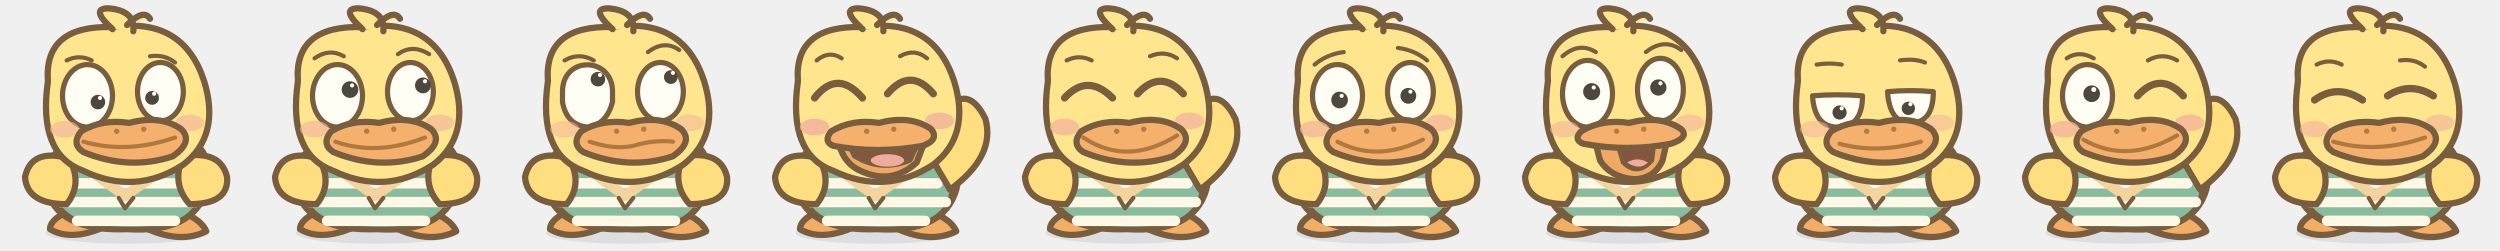
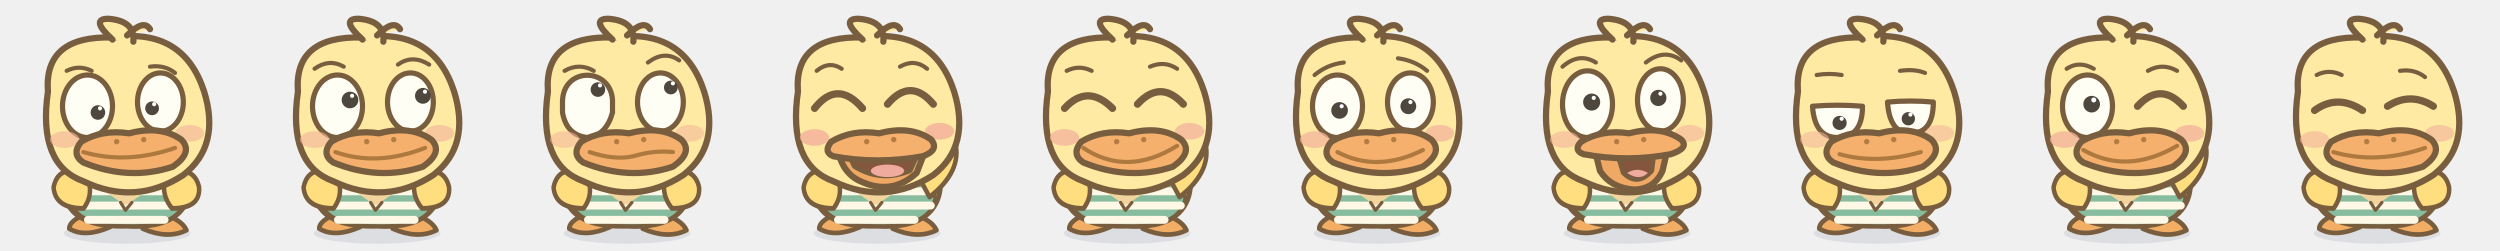
<svg xmlns="http://www.w3.org/2000/svg" width="1200" height="120" viewBox="0 0 1200 120">
  <g stroke="#785D3E" stroke-width="3" stroke-linecap="round" stroke-linejoin="round">
    <g id="pip-expression-neutral" transform="translate(0 0)">
-       <ellipse cx="61" cy="112" rx="39" ry="5" fill="#65708A" opacity=".14" stroke="none" />
-       <path d="M39 99Q24 104 24 110Q34 116 50 109L51 98M72 100L71 110Q87 117 99 111Q96 104 82 100" fill="#F3AE65" />
-       <path d="M32 69Q18 78 25 97Q33 111 61 110Q93 112 99 91Q104 71 86 65Z" fill="#F6D36E" />
-       <g stroke="#785D3E" stroke-width="2.5" stroke-linejoin="round" stroke-linecap="round">
-         <path d="M31 77Q59 84 89 76L97 92Q94 111 61 110Q30 110 26 94Z" fill="#87BC9E" />
-         <path d="M33 88H90M29 97H94M37 106H84" fill="none" stroke="#FFF8E7" stroke-width="5" />
-         <path d="M42 81L60 94L80 80" fill="none" stroke="#F3D49D" stroke-width="5" />
-         <path d="M57 95L60 100L64 95" fill="none" stroke-width="2" />
-       </g>
-       <path d="M33 76Q15 71 12 85Q13 98 32 98Q40 88 33 76M88 75Q106 72 109 85Q110 98 91 98Q82 88 88 75" fill="#FFDE7F" />
-       <path d="M23 39Q21 12 54 13Q88 8 98 39Q106 65 88 79Q65 94 40 82Q18 74 23 39Z" fill="#FFE68E" />
-       <path d="M54 14Q43 4 52 4Q65 5 64 15M61 12Q69 4 72 9" fill="#FFE68E" />
-       <path d="M32 29Q38 26 44 29M72 27Q79 26 84 30" fill="none" stroke-width="2" />
-       <ellipse cx="42" cy="46" rx="12" ry="15" fill="#FFFEF4" stroke-width="2.5" />
-       <ellipse cx="77" cy="44" rx="11" ry="14" fill="#FFFEF4" stroke-width="2.5" />
-       <g fill="#4E473E" stroke="none">
-         <circle cx="47" cy="49" r="3.5" />
-         <circle cx="73" cy="47" r="3.3" />
-       </g>
-       <g fill="#FFF" stroke="none">
-         <circle cx="48" cy="47" r="1" />
-         <circle cx="74" cy="45" r="1" />
-       </g>
-       <g fill="#F3B39B" opacity=".65" stroke="none">
-         <ellipse cx="31" cy="62" rx="7" ry="4" />
-         <ellipse cx="91" cy="59" rx="7" ry="4" />
-       </g>
-       <path d="M39 63Q49 57 62 59Q77 55 87 62Q93 68 83 75Q62 82 40 73Q34 69 39 63Z" fill="#F5B06D" />
-       <path d="M40 68Q61 74 84 66" fill="none" stroke="#AD793E" stroke-width="2" />
-       <g fill="#B37C40" stroke="none">
-         <circle cx="56" cy="63" r="1.3" />
-         <circle cx="69" cy="62" r="1.3" />
-       </g>
-       <g />
+       <ellipse cx="61" cy="112" rx="30.42" ry="5" fill="#65708A" opacity=".14" stroke="none" />
+       <g transform="translate(61 106) scale(0.75) translate(-61 -105)" data-growth-part="feet">
+         <path d="M39 99Q24 104 24 110Q34 116 50 109L51 98M72 100L71 110Q87 117 99 111Q96 104 82 100" fill="#F3AE65" />
+       </g>
+       <g transform="translate(61 104) scale(0.78 0.76) translate(-61 -104)" data-growth-part="body">
+         <path d="M32 69Q18 78 25 97Q33 111 61 110Q93 112 99 91Q104 71 86 65Z" fill="#F5D582" />
+         <g stroke="#785D3E" stroke-width="2.5" stroke-linejoin="round" stroke-linecap="round">
+           <path d="M31 77Q59 84 89 76L97 92Q94 111 61 110Q30 110 26 94Z" fill="#87BC9E" />
+           <path d="M33 88H90M29 97H94M37 106H84" fill="none" stroke="#FFF8E7" stroke-width="5" />
+           <path d="M42 81L60 94L80 80" fill="none" stroke="#F3D49D" stroke-width="5" />
+           <path d="M57 95L60 100L64 95" fill="none" stroke-width="2" />
+         </g>
+       </g>
+       <g transform="translate(61 86) scale(0.72 0.78) translate(-61 -80)" data-growth-part="wings">
+         <path d="M33 76Q15 71 12 85Q13 98 32 98Q40 88 33 76M88 75Q106 72 109 85Q110 98 91 98Q82 88 88 75" fill="#FFDE7F" />
+       </g>
+       <g transform="translate(61 77) scale(1) translate(-61 -72)" data-growth-part="head">
+         <path d="M23 39Q21 12 54 13Q88 8 98 39Q106 65 88 79Q65 94 40 82Q18 74 23 39Z" fill="#FFEAA3" />
+         <path d="M54 14Q43 4 52 4Q65 5 64 15M61 12Q69 4 72 9" fill="#FFEAA3" />
+         <path d="M32 29Q38 26 44 29M72 27Q79 26 84 30" fill="none" stroke-width="2" />
+         <ellipse cx="42" cy="46" rx="12" ry="15" fill="#FFFEF4" stroke-width="2.5" />
+         <ellipse cx="77" cy="44" rx="11" ry="14" fill="#FFFEF4" stroke-width="2.5" />
+         <g fill="#4E473E" stroke="none">
+           <circle cx="47" cy="49" r="3.5" />
+           <circle cx="73" cy="47" r="3.3" />
+         </g>
+         <g fill="#FFF" stroke="none">
+           <circle cx="48" cy="47" r="1" />
+           <circle cx="74" cy="45" r="1" />
+         </g>
+         <g fill="#F3B39B" opacity=".65" stroke="none">
+           <ellipse cx="31" cy="62" rx="7" ry="4" />
+           <ellipse cx="91" cy="59" rx="7" ry="4" />
+         </g>
+         <path d="M39 63Q49 57 62 59Q77 55 87 62Q93 68 83 75Q62 82 40 73Q34 69 39 63Z" fill="#F5B06D" />
+         <path d="M40 68Q61 74 84 66" fill="none" stroke="#AD793E" stroke-width="2" />
+         <g fill="#B37C40" stroke="none">
+           <circle cx="56" cy="63" r="1.3" />
+           <circle cx="69" cy="62" r="1.3" />
+         </g>
+         <g />
+       </g>
    </g>
    <g id="pip-expression-listening" transform="translate(120 0)">
-       <ellipse cx="61" cy="112" rx="39" ry="5" fill="#65708A" opacity=".14" stroke="none" />
-       <path d="M39 99Q24 104 24 110Q34 116 50 109L51 98M72 100L71 110Q87 117 99 111Q96 104 82 100" fill="#F3AE65" />
-       <path d="M32 69Q18 78 25 97Q33 111 61 110Q93 112 99 91Q104 71 86 65Z" fill="#F6D36E" />
-       <g stroke="#785D3E" stroke-width="2.5" stroke-linejoin="round" stroke-linecap="round">
-         <path d="M31 77Q59 84 89 76L97 92Q94 111 61 110Q30 110 26 94Z" fill="#87BC9E" />
-         <path d="M33 88H90M29 97H94M37 106H84" fill="none" stroke="#FFF8E7" stroke-width="5" />
-         <path d="M42 81L60 94L80 80" fill="none" stroke="#F3D49D" stroke-width="5" />
-         <path d="M57 95L60 100L64 95" fill="none" stroke-width="2" />
-       </g>
-       <path d="M33 76Q15 71 12 85Q13 98 32 98Q40 88 33 76M88 75Q106 72 109 85Q110 98 91 98Q82 88 88 75" fill="#FFDE7F" />
-       <path d="M23 39Q21 12 54 13Q88 8 98 39Q106 65 88 79Q65 94 40 82Q18 74 23 39Z" fill="#FFE68E" />
-       <path d="M54 14Q43 4 52 4Q65 5 64 15M61 12Q69 4 72 9" fill="#FFE68E" />
-       <path d="M31 28Q38 23 45 27M71 26Q78 21 86 26" fill="none" stroke-width="2" />
-       <ellipse cx="42" cy="46" rx="12" ry="15" fill="#FFFEF4" stroke-width="2.5" />
-       <ellipse cx="77" cy="44" rx="11" ry="14" fill="#FFFEF4" stroke-width="2.5" />
-       <g fill="#4E473E" stroke="none">
-         <circle cx="48" cy="43" r="4" />
-         <circle cx="83" cy="41" r="3.8" />
-       </g>
-       <g fill="#FFF" stroke="none">
-         <circle cx="49" cy="41" r="1" />
-         <circle cx="84" cy="39" r="1" />
-       </g>
-       <g fill="#F3B39B" opacity=".65" stroke="none">
-         <ellipse cx="31" cy="62" rx="7" ry="4" />
-         <ellipse cx="91" cy="59" rx="7" ry="4" />
-       </g>
-       <path d="M39 63Q49 57 62 59Q77 55 87 62Q93 68 83 75Q62 82 40 73Q34 69 39 63Z" fill="#F5B06D" />
-       <path d="M41 68Q61 75 84 66" fill="none" stroke="#AD793E" stroke-width="2" />
-       <g fill="#B37C40" stroke="none">
-         <circle cx="56" cy="63" r="1.3" />
-         <circle cx="69" cy="62" r="1.3" />
-       </g>
-       <g />
+       <ellipse cx="61" cy="112" rx="30.42" ry="5" fill="#65708A" opacity=".14" stroke="none" />
+       <g transform="translate(61 106) scale(0.75) translate(-61 -105)" data-growth-part="feet">
+         <path d="M39 99Q24 104 24 110Q34 116 50 109L51 98M72 100L71 110Q87 117 99 111Q96 104 82 100" fill="#F3AE65" />
+       </g>
+       <g transform="translate(61 104) scale(0.78 0.76) translate(-61 -104)" data-growth-part="body">
+         <path d="M32 69Q18 78 25 97Q33 111 61 110Q93 112 99 91Q104 71 86 65Z" fill="#F5D582" />
+         <g stroke="#785D3E" stroke-width="2.5" stroke-linejoin="round" stroke-linecap="round">
+           <path d="M31 77Q59 84 89 76L97 92Q94 111 61 110Q30 110 26 94Z" fill="#87BC9E" />
+           <path d="M33 88H90M29 97H94M37 106H84" fill="none" stroke="#FFF8E7" stroke-width="5" />
+           <path d="M42 81L60 94L80 80" fill="none" stroke="#F3D49D" stroke-width="5" />
+           <path d="M57 95L60 100L64 95" fill="none" stroke-width="2" />
+         </g>
+       </g>
+       <g transform="translate(61 86) scale(0.72 0.78) translate(-61 -80)" data-growth-part="wings">
+         <path d="M33 76Q15 71 12 85Q13 98 32 98Q40 88 33 76M88 75Q106 72 109 85Q110 98 91 98Q82 88 88 75" fill="#FFDE7F" />
+       </g>
+       <g transform="translate(61 77) scale(1) translate(-61 -72)" data-growth-part="head">
+         <path d="M23 39Q21 12 54 13Q88 8 98 39Q106 65 88 79Q65 94 40 82Q18 74 23 39Z" fill="#FFEAA3" />
+         <path d="M54 14Q43 4 52 4Q65 5 64 15M61 12Q69 4 72 9" fill="#FFEAA3" />
+         <path d="M31 28Q38 23 45 27M71 26Q78 21 86 26" fill="none" stroke-width="2" />
+         <ellipse cx="42" cy="46" rx="12" ry="15" fill="#FFFEF4" stroke-width="2.5" />
+         <ellipse cx="77" cy="44" rx="11" ry="14" fill="#FFFEF4" stroke-width="2.5" />
+         <g fill="#4E473E" stroke="none">
+           <circle cx="48" cy="43" r="4" />
+           <circle cx="83" cy="41" r="3.8" />
+         </g>
+         <g fill="#FFF" stroke="none">
+           <circle cx="49" cy="41" r="1" />
+           <circle cx="84" cy="39" r="1" />
+         </g>
+         <g fill="#F3B39B" opacity=".65" stroke="none">
+           <ellipse cx="31" cy="62" rx="7" ry="4" />
+           <ellipse cx="91" cy="59" rx="7" ry="4" />
+         </g>
+         <path d="M39 63Q49 57 62 59Q77 55 87 62Q93 68 83 75Q62 82 40 73Q34 69 39 63Z" fill="#F5B06D" />
+         <path d="M41 68Q61 75 84 66" fill="none" stroke="#AD793E" stroke-width="2" />
+         <g fill="#B37C40" stroke="none">
+           <circle cx="56" cy="63" r="1.3" />
+           <circle cx="69" cy="62" r="1.3" />
+         </g>
+         <g />
+       </g>
    </g>
    <g id="pip-expression-thinking" transform="translate(240 0)">
-       <ellipse cx="61" cy="112" rx="39" ry="5" fill="#65708A" opacity=".14" stroke="none" />
-       <path d="M39 99Q24 104 24 110Q34 116 50 109L51 98M72 100L71 110Q87 117 99 111Q96 104 82 100" fill="#F3AE65" />
-       <path d="M32 69Q18 78 25 97Q33 111 61 110Q93 112 99 91Q104 71 86 65Z" fill="#F6D36E" />
-       <g stroke="#785D3E" stroke-width="2.5" stroke-linejoin="round" stroke-linecap="round">
-         <path d="M31 77Q59 84 89 76L97 92Q94 111 61 110Q30 110 26 94Z" fill="#87BC9E" />
-         <path d="M33 88H90M29 97H94M37 106H84" fill="none" stroke="#FFF8E7" stroke-width="5" />
-         <path d="M42 81L60 94L80 80" fill="none" stroke="#F3D49D" stroke-width="5" />
-         <path d="M57 95L60 100L64 95" fill="none" stroke-width="2" />
-       </g>
-       <path d="M33 76Q15 71 12 85Q13 98 32 98Q40 88 33 76M88 75Q106 72 109 85Q110 98 91 98Q82 88 88 75" fill="#FFDE7F" />
-       <path d="M23 39Q21 12 54 13Q88 8 98 39Q106 65 88 79Q65 94 40 82Q18 74 23 39Z" fill="#FFE68E" />
-       <path d="M54 14Q43 4 52 4Q65 5 64 15M61 12Q69 4 72 9" fill="#FFE68E" />
-       <path d="M31 29Q38 25 45 29M71 25Q79 19 86 24" fill="none" stroke-width="2" />
-       <path d="M30 44C30 27 53 27 54 43L54 49Q51 60 42 61Q32 60 30 49Z" fill="#FFFEF4" stroke-width="2.5" />
-       <ellipse cx="77" cy="44" rx="11" ry="14" fill="#FFFEF4" stroke-width="2.5" />
-       <g fill="#4E473E" stroke="none">
-         <circle cx="47" cy="38" r="3.5" />
-         <circle cx="82" cy="37" r="3.3" />
-       </g>
-       <g fill="#FFF" stroke="none">
-         <circle cx="48" cy="36" r="1" />
-         <circle cx="83" cy="35" r="1" />
-       </g>
-       <g fill="#F3B39B" opacity=".55" stroke="none">
-         <ellipse cx="31" cy="62" rx="7" ry="4" />
-         <ellipse cx="91" cy="59" rx="7" ry="4" />
-       </g>
-       <path d="M39 63Q49 57 62 59Q77 55 87 62Q93 68 83 75Q62 82 40 73Q34 69 39 63Z" fill="#F5B06D" />
-       <path d="M43 68Q55 72 64 70Q74 67 83 68" fill="none" stroke="#AD793E" stroke-width="2" />
-       <g fill="#B37C40" stroke="none">
-         <circle cx="56" cy="63" r="1.3" />
-         <circle cx="69" cy="62" r="1.3" />
-       </g>
-       <g />
+       <ellipse cx="61" cy="112" rx="30.42" ry="5" fill="#65708A" opacity=".14" stroke="none" />
+       <g transform="translate(61 106) scale(0.75) translate(-61 -105)" data-growth-part="feet">
+         <path d="M39 99Q24 104 24 110Q34 116 50 109L51 98M72 100L71 110Q87 117 99 111Q96 104 82 100" fill="#F3AE65" />
+       </g>
+       <g transform="translate(61 104) scale(0.78 0.76) translate(-61 -104)" data-growth-part="body">
+         <path d="M32 69Q18 78 25 97Q33 111 61 110Q93 112 99 91Q104 71 86 65Z" fill="#F5D582" />
+         <g stroke="#785D3E" stroke-width="2.5" stroke-linejoin="round" stroke-linecap="round">
+           <path d="M31 77Q59 84 89 76L97 92Q94 111 61 110Q30 110 26 94Z" fill="#87BC9E" />
+           <path d="M33 88H90M29 97H94M37 106H84" fill="none" stroke="#FFF8E7" stroke-width="5" />
+           <path d="M42 81L60 94L80 80" fill="none" stroke="#F3D49D" stroke-width="5" />
+           <path d="M57 95L60 100L64 95" fill="none" stroke-width="2" />
+         </g>
+       </g>
+       <g transform="translate(61 86) scale(0.72 0.78) translate(-61 -80)" data-growth-part="wings">
+         <path d="M33 76Q15 71 12 85Q13 98 32 98Q40 88 33 76M88 75Q106 72 109 85Q110 98 91 98Q82 88 88 75" fill="#FFDE7F" />
+       </g>
+       <g transform="translate(61 77) scale(1) translate(-61 -72)" data-growth-part="head">
+         <path d="M23 39Q21 12 54 13Q88 8 98 39Q106 65 88 79Q65 94 40 82Q18 74 23 39Z" fill="#FFEAA3" />
+         <path d="M54 14Q43 4 52 4Q65 5 64 15M61 12Q69 4 72 9" fill="#FFEAA3" />
+         <path d="M31 29Q38 25 45 29M71 25Q79 19 86 24" fill="none" stroke-width="2" />
+         <path d="M30 44C30 27 53 27 54 43L54 49Q51 60 42 61Q32 60 30 49Z" fill="#FFFEF4" stroke-width="2.5" />
+         <ellipse cx="77" cy="44" rx="11" ry="14" fill="#FFFEF4" stroke-width="2.5" />
+         <g fill="#4E473E" stroke="none">
+           <circle cx="47" cy="38" r="3.5" />
+           <circle cx="82" cy="37" r="3.3" />
+         </g>
+         <g fill="#FFF" stroke="none">
+           <circle cx="48" cy="36" r="1" />
+           <circle cx="83" cy="35" r="1" />
+         </g>
+         <g fill="#F3B39B" opacity=".55" stroke="none">
+           <ellipse cx="31" cy="62" rx="7" ry="4" />
+           <ellipse cx="91" cy="59" rx="7" ry="4" />
+         </g>
+         <path d="M39 63Q49 57 62 59Q77 55 87 62Q93 68 83 75Q62 82 40 73Q34 69 39 63Z" fill="#F5B06D" />
+         <path d="M43 68Q55 72 64 70Q74 67 83 68" fill="none" stroke="#AD793E" stroke-width="2" />
+         <g fill="#B37C40" stroke="none">
+           <circle cx="56" cy="63" r="1.3" />
+           <circle cx="69" cy="62" r="1.3" />
+         </g>
+         <g />
+       </g>
    </g>
    <g id="pip-expression-delighted" transform="translate(360 0)">
-       <ellipse cx="61" cy="112" rx="39" ry="5" fill="#65708A" opacity=".14" stroke="none" />
-       <path d="M39 99Q24 104 24 110Q34 116 50 109L51 98M72 100L71 110Q87 117 99 111Q96 104 82 100" fill="#F3AE65" />
-       <path d="M32 69Q18 78 25 97Q33 111 61 110Q93 112 99 91Q104 71 86 65Z" fill="#F6D36E" />
-       <g stroke="#785D3E" stroke-width="2.5" stroke-linejoin="round" stroke-linecap="round">
-         <path d="M31 77Q59 84 89 76L97 92Q94 111 61 110Q30 110 26 94Z" fill="#87BC9E" />
-         <path d="M33 88H90M29 97H94M37 106H84" fill="none" stroke="#FFF8E7" stroke-width="5" />
-         <path d="M42 81L60 94L80 80" fill="none" stroke="#F3D49D" stroke-width="5" />
-         <path d="M57 95L60 100L64 95" fill="none" stroke-width="2" />
-       </g>
-       <path d="M33 76Q15 71 12 85Q13 98 32 98Q40 88 33 76M86 74Q97 62 100 48Q107 45 113 57Q118 75 96 91Z" fill="#FFDE7F" />
-       <path d="M23 39Q21 12 54 13Q88 8 98 39Q106 65 88 79Q65 94 40 82Q18 74 23 39Z" fill="#FFE68E" />
-       <path d="M54 14Q43 4 52 4Q65 5 64 15M61 12Q69 4 72 9" fill="#FFE68E" />
-       <path d="M32 29Q38 24 44 28M72 27Q79 23 85 28" fill="none" stroke-width="2" />
-       <path d="M31 47Q42 33 54 47M66 45Q77 32 88 45" fill="none" stroke-width="3.5" />
-       <g fill="#F3B39B" opacity=".85" stroke="none">
-         <ellipse cx="31" cy="61" rx="7" ry="4" />
-         <ellipse cx="91" cy="58" rx="7" ry="4" />
-       </g>
-       <path d="M42 66Q60 63 85 65L80 78Q68 89 53 82Q44 78 42 66Z" fill="#F0A865" />
-       <path d="M46 67Q62 65 82 66L77 77Q63 83 50 75Z" fill="#85553E" stroke-width="2" />
-       <ellipse cx="66" cy="77" rx="8" ry="3" fill="#EFAB9D" stroke="none" />
-       <path d="M39 63Q49 57 62 59Q77 55 87 62Q91 67 83 70Q61 74 40 70Q35 68 39 63Z" fill="#F5B06D" />
-       <g fill="#B37C40" stroke="none">
-         <circle cx="56" cy="63" r="1.3" />
-         <circle cx="69" cy="62" r="1.3" />
-       </g>
-       <g />
+       <ellipse cx="61" cy="112" rx="30.42" ry="5" fill="#65708A" opacity=".14" stroke="none" />
+       <g transform="translate(61 106) scale(0.75) translate(-61 -105)" data-growth-part="feet">
+         <path d="M39 99Q24 104 24 110Q34 116 50 109L51 98M72 100L71 110Q87 117 99 111Q96 104 82 100" fill="#F3AE65" />
+       </g>
+       <g transform="translate(61 104) scale(0.78 0.76) translate(-61 -104)" data-growth-part="body">
+         <path d="M32 69Q18 78 25 97Q33 111 61 110Q93 112 99 91Q104 71 86 65Z" fill="#F5D582" />
+         <g stroke="#785D3E" stroke-width="2.5" stroke-linejoin="round" stroke-linecap="round">
+           <path d="M31 77Q59 84 89 76L97 92Q94 111 61 110Q30 110 26 94Z" fill="#87BC9E" />
+           <path d="M33 88H90M29 97H94M37 106H84" fill="none" stroke="#FFF8E7" stroke-width="5" />
+           <path d="M42 81L60 94L80 80" fill="none" stroke="#F3D49D" stroke-width="5" />
+           <path d="M57 95L60 100L64 95" fill="none" stroke-width="2" />
+         </g>
+       </g>
+       <g transform="translate(61 86) scale(0.72 0.78) translate(-61 -80)" data-growth-part="wings">
+         <path d="M33 76Q15 71 12 85Q13 98 32 98Q40 88 33 76M86 74Q97 62 100 48Q107 45 113 57Q118 75 96 91Z" fill="#FFDE7F" />
+       </g>
+       <g transform="translate(61 77) scale(1) translate(-61 -72)" data-growth-part="head">
+         <path d="M23 39Q21 12 54 13Q88 8 98 39Q106 65 88 79Q65 94 40 82Q18 74 23 39Z" fill="#FFEAA3" />
+         <path d="M54 14Q43 4 52 4Q65 5 64 15M61 12Q69 4 72 9" fill="#FFEAA3" />
+         <path d="M32 29Q38 24 44 28M72 27Q79 23 85 28" fill="none" stroke-width="2" />
+         <path d="M31 47Q42 33 54 47M66 45Q77 32 88 45" fill="none" stroke-width="3.5" />
+         <g fill="#F3B39B" opacity=".85" stroke="none">
+           <ellipse cx="31" cy="61" rx="7" ry="4" />
+           <ellipse cx="91" cy="58" rx="7" ry="4" />
+         </g>
+         <path d="M42 66Q60 63 85 65L80 78Q68 89 53 82Q44 78 42 66Z" fill="#F0A865" />
+         <path d="M46 67Q62 65 82 66L77 77Q63 83 50 75Z" fill="#85553E" stroke-width="2" />
+         <ellipse cx="66" cy="77" rx="8" ry="3" fill="#EFAB9D" stroke="none" />
+         <path d="M39 63Q49 57 62 59Q77 55 87 62Q91 67 83 70Q61 74 40 70Q35 68 39 63Z" fill="#F5B06D" />
+         <g fill="#B37C40" stroke="none">
+           <circle cx="56" cy="63" r="1.3" />
+           <circle cx="69" cy="62" r="1.3" />
+         </g>
+         <g />
+       </g>
    </g>
    <g id="pip-expression-proud" transform="translate(480 0)">
-       <ellipse cx="61" cy="112" rx="39" ry="5" fill="#65708A" opacity=".14" stroke="none" />
-       <path d="M39 99Q24 104 24 110Q34 116 50 109L51 98M72 100L71 110Q87 117 99 111Q96 104 82 100" fill="#F3AE65" />
-       <path d="M32 69Q18 78 25 97Q33 111 61 110Q93 112 99 91Q104 71 86 65Z" fill="#F6D36E" />
-       <g stroke="#785D3E" stroke-width="2.5" stroke-linejoin="round" stroke-linecap="round">
-         <path d="M31 77Q59 84 89 76L97 92Q94 111 61 110Q30 110 26 94Z" fill="#87BC9E" />
-         <path d="M33 88H90M29 97H94M37 106H84" fill="none" stroke="#FFF8E7" stroke-width="5" />
-         <path d="M42 81L60 94L80 80" fill="none" stroke="#F3D49D" stroke-width="5" />
-         <path d="M57 95L60 100L64 95" fill="none" stroke-width="2" />
-       </g>
-       <path d="M33 76Q15 71 12 85Q13 98 32 98Q40 88 33 76M86 74Q97 62 100 48Q107 45 113 57Q118 75 96 91Z" fill="#FFDE7F" />
-       <path d="M23 39Q21 12 54 13Q88 8 98 39Q106 65 88 79Q65 94 40 82Q18 74 23 39Z" fill="#FFE68E" />
-       <path d="M54 14Q43 4 52 4Q65 5 64 15M61 12Q69 4 72 9" fill="#FFE68E" />
-       <path d="M32 29Q38 26 44 29M72 27Q79 24 85 28" fill="none" stroke-width="2" />
-       <path d="M31 47Q42 35 54 47M66 45Q77 33 88 45" fill="none" stroke-width="3.5" />
-       <g fill="#F3B39B" opacity=".78" stroke="none">
-         <ellipse cx="31" cy="61" rx="7" ry="4" />
-         <ellipse cx="91" cy="58" rx="7" ry="4" />
-       </g>
-       <path d="M39 63Q49 57 62 59Q77 55 87 62Q93 68 83 75Q62 82 40 73Q34 69 39 63Z" fill="#F5B06D" />
-       <path d="M40 66Q61 80 85 65" fill="none" stroke="#AD793E" stroke-width="2" />
-       <g fill="#B37C40" stroke="none">
-         <circle cx="56" cy="63" r="1.3" />
-         <circle cx="69" cy="62" r="1.3" />
-       </g>
-       <g />
+       <ellipse cx="61" cy="112" rx="30.42" ry="5" fill="#65708A" opacity=".14" stroke="none" />
+       <g transform="translate(61 106) scale(0.75) translate(-61 -105)" data-growth-part="feet">
+         <path d="M39 99Q24 104 24 110Q34 116 50 109L51 98M72 100L71 110Q87 117 99 111Q96 104 82 100" fill="#F3AE65" />
+       </g>
+       <g transform="translate(61 104) scale(0.78 0.76) translate(-61 -104)" data-growth-part="body">
+         <path d="M32 69Q18 78 25 97Q33 111 61 110Q93 112 99 91Q104 71 86 65Z" fill="#F5D582" />
+         <g stroke="#785D3E" stroke-width="2.5" stroke-linejoin="round" stroke-linecap="round">
+           <path d="M31 77Q59 84 89 76L97 92Q94 111 61 110Q30 110 26 94Z" fill="#87BC9E" />
+           <path d="M33 88H90M29 97H94M37 106H84" fill="none" stroke="#FFF8E7" stroke-width="5" />
+           <path d="M42 81L60 94L80 80" fill="none" stroke="#F3D49D" stroke-width="5" />
+           <path d="M57 95L60 100L64 95" fill="none" stroke-width="2" />
+         </g>
+       </g>
+       <g transform="translate(61 86) scale(0.72 0.78) translate(-61 -80)" data-growth-part="wings">
+         <path d="M33 76Q15 71 12 85Q13 98 32 98Q40 88 33 76M86 74Q97 62 100 48Q107 45 113 57Q118 75 96 91Z" fill="#FFDE7F" />
+       </g>
+       <g transform="translate(61 77) scale(1) translate(-61 -72)" data-growth-part="head">
+         <path d="M23 39Q21 12 54 13Q88 8 98 39Q106 65 88 79Q65 94 40 82Q18 74 23 39Z" fill="#FFEAA3" />
+         <path d="M54 14Q43 4 52 4Q65 5 64 15M61 12Q69 4 72 9" fill="#FFEAA3" />
+         <path d="M32 29Q38 26 44 29M72 27Q79 24 85 28" fill="none" stroke-width="2" />
+         <path d="M31 47Q42 35 54 47M66 45Q77 33 88 45" fill="none" stroke-width="3.5" />
+         <g fill="#F3B39B" opacity=".78" stroke="none">
+           <ellipse cx="31" cy="61" rx="7" ry="4" />
+           <ellipse cx="91" cy="58" rx="7" ry="4" />
+         </g>
+         <path d="M39 63Q49 57 62 59Q77 55 87 62Q93 68 83 75Q62 82 40 73Q34 69 39 63Z" fill="#F5B06D" />
+         <path d="M40 66Q61 80 85 65" fill="none" stroke="#AD793E" stroke-width="2" />
+         <g fill="#B37C40" stroke="none">
+           <circle cx="56" cy="63" r="1.3" />
+           <circle cx="69" cy="62" r="1.3" />
+         </g>
+         <g />
+       </g>
    </g>
    <g id="pip-expression-encourage" transform="translate(600 0)">
-       <ellipse cx="61" cy="112" rx="39" ry="5" fill="#65708A" opacity=".14" stroke="none" />
-       <path d="M39 99Q24 104 24 110Q34 116 50 109L51 98M72 100L71 110Q87 117 99 111Q96 104 82 100" fill="#F3AE65" />
-       <path d="M32 69Q18 78 25 97Q33 111 61 110Q93 112 99 91Q104 71 86 65Z" fill="#F6D36E" />
-       <g stroke="#785D3E" stroke-width="2.5" stroke-linejoin="round" stroke-linecap="round">
-         <path d="M31 77Q59 84 89 76L97 92Q94 111 61 110Q30 110 26 94Z" fill="#87BC9E" />
-         <path d="M33 88H90M29 97H94M37 106H84" fill="none" stroke="#FFF8E7" stroke-width="5" />
-         <path d="M42 81L60 94L80 80" fill="none" stroke="#F3D49D" stroke-width="5" />
-         <path d="M57 95L60 100L64 95" fill="none" stroke-width="2" />
-       </g>
-       <path d="M33 76Q15 71 12 85Q13 98 32 98Q40 88 33 76M88 75Q106 72 109 85Q110 98 91 98Q82 88 88 75" fill="#FFDE7F" />
-       <path d="M23 39Q21 12 54 13Q88 8 98 39Q106 65 88 79Q65 94 40 82Q18 74 23 39Z" fill="#FFE68E" />
-       <path d="M54 14Q43 4 52 4Q65 5 64 15M61 12Q69 4 72 9" fill="#FFE68E" />
-       <path d="M31 31Q37 26 45 25M71 23Q79 24 85 29" fill="none" stroke-width="2" />
-       <ellipse cx="42" cy="46" rx="12" ry="15" fill="#FFFEF4" stroke-width="2.5" />
-       <ellipse cx="77" cy="44" rx="11" ry="14" fill="#FFFEF4" stroke-width="2.5" />
-       <g fill="#4E473E" stroke="none">
-         <circle cx="43" cy="48" r="4" />
-         <circle cx="76" cy="46" r="3.8" />
-       </g>
-       <g fill="#FFF" stroke="none">
-         <circle cx="44" cy="46" r="1" />
-         <circle cx="77" cy="44" r="1" />
-       </g>
-       <g fill="#F3B39B" opacity=".75" stroke="none">
-         <ellipse cx="31" cy="62" rx="7" ry="4" />
-         <ellipse cx="91" cy="59" rx="7" ry="4" />
-       </g>
-       <path d="M39 63Q49 57 62 59Q77 55 87 62Q93 68 83 75Q62 82 40 73Q34 69 39 63Z" fill="#F5B06D" />
-       <path d="M42 68Q61 78 83 67" fill="none" stroke="#AD793E" stroke-width="2" />
-       <g fill="#B37C40" stroke="none">
-         <circle cx="56" cy="63" r="1.3" />
-         <circle cx="69" cy="62" r="1.3" />
-       </g>
-       <g />
+       <ellipse cx="61" cy="112" rx="30.42" ry="5" fill="#65708A" opacity=".14" stroke="none" />
+       <g transform="translate(61 106) scale(0.75) translate(-61 -105)" data-growth-part="feet">
+         <path d="M39 99Q24 104 24 110Q34 116 50 109L51 98M72 100L71 110Q87 117 99 111Q96 104 82 100" fill="#F3AE65" />
+       </g>
+       <g transform="translate(61 104) scale(0.78 0.76) translate(-61 -104)" data-growth-part="body">
+         <path d="M32 69Q18 78 25 97Q33 111 61 110Q93 112 99 91Q104 71 86 65Z" fill="#F5D582" />
+         <g stroke="#785D3E" stroke-width="2.5" stroke-linejoin="round" stroke-linecap="round">
+           <path d="M31 77Q59 84 89 76L97 92Q94 111 61 110Q30 110 26 94Z" fill="#87BC9E" />
+           <path d="M33 88H90M29 97H94M37 106H84" fill="none" stroke="#FFF8E7" stroke-width="5" />
+           <path d="M42 81L60 94L80 80" fill="none" stroke="#F3D49D" stroke-width="5" />
+           <path d="M57 95L60 100L64 95" fill="none" stroke-width="2" />
+         </g>
+       </g>
+       <g transform="translate(61 86) scale(0.72 0.78) translate(-61 -80)" data-growth-part="wings">
+         <path d="M33 76Q15 71 12 85Q13 98 32 98Q40 88 33 76M88 75Q106 72 109 85Q110 98 91 98Q82 88 88 75" fill="#FFDE7F" />
+       </g>
+       <g transform="translate(61 77) scale(1) translate(-61 -72)" data-growth-part="head">
+         <path d="M23 39Q21 12 54 13Q88 8 98 39Q106 65 88 79Q65 94 40 82Q18 74 23 39Z" fill="#FFEAA3" />
+         <path d="M54 14Q43 4 52 4Q65 5 64 15M61 12Q69 4 72 9" fill="#FFEAA3" />
+         <path d="M31 31Q37 26 45 25M71 23Q79 24 85 29" fill="none" stroke-width="2" />
+         <ellipse cx="42" cy="46" rx="12" ry="15" fill="#FFFEF4" stroke-width="2.5" />
+         <ellipse cx="77" cy="44" rx="11" ry="14" fill="#FFFEF4" stroke-width="2.5" />
+         <g fill="#4E473E" stroke="none">
+           <circle cx="43" cy="48" r="4" />
+           <circle cx="76" cy="46" r="3.8" />
+         </g>
+         <g fill="#FFF" stroke="none">
+           <circle cx="44" cy="46" r="1" />
+           <circle cx="77" cy="44" r="1" />
+         </g>
+         <g fill="#F3B39B" opacity=".75" stroke="none">
+           <ellipse cx="31" cy="62" rx="7" ry="4" />
+           <ellipse cx="91" cy="59" rx="7" ry="4" />
+         </g>
+         <path d="M39 63Q49 57 62 59Q77 55 87 62Q93 68 83 75Q62 82 40 73Q34 69 39 63Z" fill="#F5B06D" />
+         <path d="M42 68Q61 78 83 67" fill="none" stroke="#AD793E" stroke-width="2" />
+         <g fill="#B37C40" stroke="none">
+           <circle cx="56" cy="63" r="1.3" />
+           <circle cx="69" cy="62" r="1.3" />
+         </g>
+         <g />
+       </g>
    </g>
    <g id="pip-expression-surprised" transform="translate(720 0)">
-       <ellipse cx="61" cy="112" rx="39" ry="5" fill="#65708A" opacity=".14" stroke="none" />
-       <path d="M39 99Q24 104 24 110Q34 116 50 109L51 98M72 100L71 110Q87 117 99 111Q96 104 82 100" fill="#F3AE65" />
-       <path d="M32 69Q18 78 25 97Q33 111 61 110Q93 112 99 91Q104 71 86 65Z" fill="#F6D36E" />
-       <g stroke="#785D3E" stroke-width="2.5" stroke-linejoin="round" stroke-linecap="round">
-         <path d="M31 77Q59 84 89 76L97 92Q94 111 61 110Q30 110 26 94Z" fill="#87BC9E" />
-         <path d="M33 88H90M29 97H94M37 106H84" fill="none" stroke="#FFF8E7" stroke-width="5" />
-         <path d="M42 81L60 94L80 80" fill="none" stroke="#F3D49D" stroke-width="5" />
-         <path d="M57 95L60 100L64 95" fill="none" stroke-width="2" />
-       </g>
-       <path d="M33 76Q15 71 12 85Q13 98 32 98Q40 88 33 76M88 75Q106 72 109 85Q110 98 91 98Q82 88 88 75" fill="#FFDE7F" />
-       <path d="M23 39Q21 12 54 13Q88 8 98 39Q106 65 88 79Q65 94 40 82Q18 74 23 39Z" fill="#FFE68E" />
-       <path d="M54 14Q43 4 52 4Q65 5 64 15M61 12Q69 4 72 9" fill="#FFE68E" />
-       <path d="M30 27Q38 20 46 25M70 25Q79 18 87 24" fill="none" stroke-width="2" />
-       <ellipse cx="42" cy="45" rx="12" ry="16" fill="#FFFEF4" stroke-width="2.5" />
-       <ellipse cx="77" cy="43" rx="11" ry="15" fill="#FFFEF4" stroke-width="2.5" />
-       <g fill="#4E473E" stroke="none">
-         <circle cx="44" cy="44" r="4.1" />
-         <circle cx="76" cy="42" r="3.9" />
-       </g>
-       <g fill="#FFF" stroke="none">
-         <circle cx="45" cy="42" r="1" />
-         <circle cx="77" cy="40" r="1" />
-       </g>
-       <g fill="#F3B39B" opacity=".6" stroke="none">
-         <ellipse cx="31" cy="62" rx="7" ry="4" />
-         <ellipse cx="91" cy="59" rx="7" ry="4" />
-       </g>
-       <path d="M45 65Q61 60 81 64L78 77Q74 86 64 86Q53 85 48 77Z" fill="#F0A865" />
-       <path d="M56 68C57 62 72 62 74 69L73 77Q66 85 59 78Z" fill="#85553E" stroke-width="2" />
-       <path d="M61 78Q66 75 71 78Q67 82 61 78Z" fill="#EFAB9D" stroke="none" />
-       <path d="M39 63Q49 57 62 59Q77 55 87 62Q91 66 82 69Q61 73 40 69Q35 67 39 63Z" fill="#F5B06D" />
-       <g fill="#B37C40" stroke="none">
-         <circle cx="56" cy="63" r="1.3" />
-         <circle cx="69" cy="62" r="1.3" />
-       </g>
-       <g />
+       <ellipse cx="61" cy="112" rx="30.42" ry="5" fill="#65708A" opacity=".14" stroke="none" />
+       <g transform="translate(61 106) scale(0.75) translate(-61 -105)" data-growth-part="feet">
+         <path d="M39 99Q24 104 24 110Q34 116 50 109L51 98M72 100L71 110Q87 117 99 111Q96 104 82 100" fill="#F3AE65" />
+       </g>
+       <g transform="translate(61 104) scale(0.78 0.76) translate(-61 -104)" data-growth-part="body">
+         <path d="M32 69Q18 78 25 97Q33 111 61 110Q93 112 99 91Q104 71 86 65Z" fill="#F5D582" />
+         <g stroke="#785D3E" stroke-width="2.5" stroke-linejoin="round" stroke-linecap="round">
+           <path d="M31 77Q59 84 89 76L97 92Q94 111 61 110Q30 110 26 94Z" fill="#87BC9E" />
+           <path d="M33 88H90M29 97H94M37 106H84" fill="none" stroke="#FFF8E7" stroke-width="5" />
+           <path d="M42 81L60 94L80 80" fill="none" stroke="#F3D49D" stroke-width="5" />
+           <path d="M57 95L60 100L64 95" fill="none" stroke-width="2" />
+         </g>
+       </g>
+       <g transform="translate(61 86) scale(0.72 0.78) translate(-61 -80)" data-growth-part="wings">
+         <path d="M33 76Q15 71 12 85Q13 98 32 98Q40 88 33 76M88 75Q106 72 109 85Q110 98 91 98Q82 88 88 75" fill="#FFDE7F" />
+       </g>
+       <g transform="translate(61 77) scale(1) translate(-61 -72)" data-growth-part="head">
+         <path d="M23 39Q21 12 54 13Q88 8 98 39Q106 65 88 79Q65 94 40 82Q18 74 23 39Z" fill="#FFEAA3" />
+         <path d="M54 14Q43 4 52 4Q65 5 64 15M61 12Q69 4 72 9" fill="#FFEAA3" />
+         <path d="M30 27Q38 20 46 25M70 25Q79 18 87 24" fill="none" stroke-width="2" />
+         <ellipse cx="42" cy="45" rx="12" ry="16" fill="#FFFEF4" stroke-width="2.5" />
+         <ellipse cx="77" cy="43" rx="11" ry="15" fill="#FFFEF4" stroke-width="2.5" />
+         <g fill="#4E473E" stroke="none">
+           <circle cx="44" cy="44" r="4.1" />
+           <circle cx="76" cy="42" r="3.9" />
+         </g>
+         <g fill="#FFF" stroke="none">
+           <circle cx="45" cy="42" r="1" />
+           <circle cx="77" cy="40" r="1" />
+         </g>
+         <g fill="#F3B39B" opacity=".6" stroke="none">
+           <ellipse cx="31" cy="62" rx="7" ry="4" />
+           <ellipse cx="91" cy="59" rx="7" ry="4" />
+         </g>
+         <path d="M45 65Q61 60 81 64L78 77Q74 86 64 86Q53 85 48 77Z" fill="#F0A865" />
+         <path d="M56 68C57 62 72 62 74 69L73 77Q66 85 59 78Z" fill="#85553E" stroke-width="2" />
+         <path d="M61 78Q66 75 71 78Q67 82 61 78Z" fill="#EFAB9D" stroke="none" />
+         <path d="M39 63Q49 57 62 59Q77 55 87 62Q91 66 82 69Q61 73 40 69Q35 67 39 63Z" fill="#F5B06D" />
+         <g fill="#B37C40" stroke="none">
+           <circle cx="56" cy="63" r="1.3" />
+           <circle cx="69" cy="62" r="1.3" />
+         </g>
+         <g />
+       </g>
    </g>
    <g id="pip-expression-sleepy" transform="translate(840 0)">
-       <ellipse cx="61" cy="112" rx="39" ry="5" fill="#65708A" opacity=".14" stroke="none" />
-       <path d="M39 99Q24 104 24 110Q34 116 50 109L51 98M72 100L71 110Q87 117 99 111Q96 104 82 100" fill="#F3AE65" />
-       <path d="M32 69Q18 78 25 97Q33 111 61 110Q93 112 99 91Q104 71 86 65Z" fill="#F6D36E" />
-       <g stroke="#785D3E" stroke-width="2.5" stroke-linejoin="round" stroke-linecap="round">
-         <path d="M31 77Q59 84 89 76L97 92Q94 111 61 110Q30 110 26 94Z" fill="#87BC9E" />
-         <path d="M33 88H90M29 97H94M37 106H84" fill="none" stroke="#FFF8E7" stroke-width="5" />
-         <path d="M42 81L60 94L80 80" fill="none" stroke="#F3D49D" stroke-width="5" />
-         <path d="M57 95L60 100L64 95" fill="none" stroke-width="2" />
-       </g>
-       <path d="M33 76Q15 71 12 85Q13 98 32 98Q40 88 33 76M88 75Q106 72 109 85Q110 98 91 98Q82 88 88 75" fill="#FFDE7F" />
-       <path d="M23 39Q21 12 54 13Q88 8 98 39Q106 65 88 79Q65 94 40 82Q18 74 23 39Z" fill="#FFE68E" />
-       <path d="M54 14Q43 4 52 4Q65 5 64 15M61 12Q69 4 72 9" fill="#FFE68E" />
-       <path d="M32 31Q38 30 44 31M72 29Q79 28 84 30" fill="none" stroke-width="2" />
-       <path d="M30 46Q42 45 54 46Q54 61 42 61Q31 61 30 46Z" fill="#FFFEF4" stroke-width="2.5" />
-       <path d="M66 44Q77 43 88 44Q88 59 77 59Q67 59 66 44Z" fill="#FFFEF4" stroke-width="2.5" />
-       <g fill="#4E473E" stroke="none">
-         <circle cx="43" cy="54" r="3.4" />
-         <circle cx="76" cy="52" r="3.2" />
-       </g>
-       <g fill="#FFF" stroke="none">
-         <circle cx="44" cy="52" r="1" />
-         <circle cx="77" cy="50" r="1" />
-       </g>
-       <g fill="#F3B39B" opacity=".55" stroke="none">
-         <ellipse cx="31" cy="62" rx="7" ry="4" />
-         <ellipse cx="91" cy="59" rx="7" ry="4" />
-       </g>
-       <path d="M39 63Q49 57 62 59Q77 55 87 62Q93 68 83 75Q62 82 40 73Q34 69 39 63Z" fill="#F5B06D" />
-       <path d="M43 69Q61 74 82 68" fill="none" stroke="#AD793E" stroke-width="2" />
-       <g fill="#B37C40" stroke="none">
-         <circle cx="56" cy="63" r="1.3" />
-         <circle cx="69" cy="62" r="1.3" />
-       </g>
-       <g />
+       <ellipse cx="61" cy="112" rx="30.42" ry="5" fill="#65708A" opacity=".14" stroke="none" />
+       <g transform="translate(61 106) scale(0.75) translate(-61 -105)" data-growth-part="feet">
+         <path d="M39 99Q24 104 24 110Q34 116 50 109L51 98M72 100L71 110Q87 117 99 111Q96 104 82 100" fill="#F3AE65" />
+       </g>
+       <g transform="translate(61 104) scale(0.78 0.76) translate(-61 -104)" data-growth-part="body">
+         <path d="M32 69Q18 78 25 97Q33 111 61 110Q93 112 99 91Q104 71 86 65Z" fill="#F5D582" />
+         <g stroke="#785D3E" stroke-width="2.5" stroke-linejoin="round" stroke-linecap="round">
+           <path d="M31 77Q59 84 89 76L97 92Q94 111 61 110Q30 110 26 94Z" fill="#87BC9E" />
+           <path d="M33 88H90M29 97H94M37 106H84" fill="none" stroke="#FFF8E7" stroke-width="5" />
+           <path d="M42 81L60 94L80 80" fill="none" stroke="#F3D49D" stroke-width="5" />
+           <path d="M57 95L60 100L64 95" fill="none" stroke-width="2" />
+         </g>
+       </g>
+       <g transform="translate(61 86) scale(0.72 0.78) translate(-61 -80)" data-growth-part="wings">
+         <path d="M33 76Q15 71 12 85Q13 98 32 98Q40 88 33 76M88 75Q106 72 109 85Q110 98 91 98Q82 88 88 75" fill="#FFDE7F" />
+       </g>
+       <g transform="translate(61 77) scale(1) translate(-61 -72)" data-growth-part="head">
+         <path d="M23 39Q21 12 54 13Q88 8 98 39Q106 65 88 79Q65 94 40 82Q18 74 23 39Z" fill="#FFEAA3" />
+         <path d="M54 14Q43 4 52 4Q65 5 64 15M61 12Q69 4 72 9" fill="#FFEAA3" />
+         <path d="M32 31Q38 30 44 31M72 29Q79 28 84 30" fill="none" stroke-width="2" />
+         <path d="M30 46Q42 45 54 46Q54 61 42 61Q31 61 30 46Z" fill="#FFFEF4" stroke-width="2.5" />
+         <path d="M66 44Q77 43 88 44Q88 59 77 59Q67 59 66 44Z" fill="#FFFEF4" stroke-width="2.5" />
+         <g fill="#4E473E" stroke="none">
+           <circle cx="43" cy="54" r="3.4" />
+           <circle cx="76" cy="52" r="3.2" />
+         </g>
+         <g fill="#FFF" stroke="none">
+           <circle cx="44" cy="52" r="1" />
+           <circle cx="77" cy="50" r="1" />
+         </g>
+         <g fill="#F3B39B" opacity=".55" stroke="none">
+           <ellipse cx="31" cy="62" rx="7" ry="4" />
+           <ellipse cx="91" cy="59" rx="7" ry="4" />
+         </g>
+         <path d="M39 63Q49 57 62 59Q77 55 87 62Q93 68 83 75Q62 82 40 73Q34 69 39 63Z" fill="#F5B06D" />
+         <path d="M43 69Q61 74 82 68" fill="none" stroke="#AD793E" stroke-width="2" />
+         <g fill="#B37C40" stroke="none">
+           <circle cx="56" cy="63" r="1.3" />
+           <circle cx="69" cy="62" r="1.3" />
+         </g>
+         <g />
+       </g>
    </g>
    <g id="pip-expression-wink" transform="translate(960 0)">
-       <ellipse cx="61" cy="112" rx="39" ry="5" fill="#65708A" opacity=".14" stroke="none" />
-       <path d="M39 99Q24 104 24 110Q34 116 50 109L51 98M72 100L71 110Q87 117 99 111Q96 104 82 100" fill="#F3AE65" />
-       <path d="M32 69Q18 78 25 97Q33 111 61 110Q93 112 99 91Q104 71 86 65Z" fill="#F6D36E" />
-       <g stroke="#785D3E" stroke-width="2.5" stroke-linejoin="round" stroke-linecap="round">
-         <path d="M31 77Q59 84 89 76L97 92Q94 111 61 110Q30 110 26 94Z" fill="#87BC9E" />
-         <path d="M33 88H90M29 97H94M37 106H84" fill="none" stroke="#FFF8E7" stroke-width="5" />
-         <path d="M42 81L60 94L80 80" fill="none" stroke="#F3D49D" stroke-width="5" />
-         <path d="M57 95L60 100L64 95" fill="none" stroke-width="2" />
-       </g>
-       <path d="M33 76Q15 71 12 85Q13 98 32 98Q40 88 33 76M86 74Q97 62 100 48Q107 45 113 57Q118 75 96 91Z" fill="#FFDE7F" />
-       <path d="M23 39Q21 12 54 13Q88 8 98 39Q106 65 88 79Q65 94 40 82Q18 74 23 39Z" fill="#FFE68E" />
-       <path d="M54 14Q43 4 52 4Q65 5 64 15M61 12Q69 4 72 9" fill="#FFE68E" />
-       <path d="M32 28Q38 24 45 28M71 29Q78 25 85 29" fill="none" stroke-width="2" />
-       <ellipse cx="42" cy="46" rx="12" ry="15" fill="#FFFEF4" stroke-width="2.5" />
-       <circle cx="44" cy="45" r="4" fill="#4E473E" stroke="none" />
-       <circle cx="45" cy="43" r="1.2" fill="#FFF" stroke="none" />
-       <path d="M66 46Q77 34 88 46" fill="none" stroke-width="3.5" />
-       <g fill="#F3B39B" opacity=".8" stroke="none">
-         <ellipse cx="31" cy="62" rx="7" ry="4" />
-         <ellipse cx="91" cy="59" rx="7" ry="4" />
-       </g>
-       <path d="M39 63Q49 57 62 59Q77 55 87 62Q93 68 83 75Q62 82 40 73Q34 69 39 63Z" fill="#F5B06D" />
-       <path d="M40 67Q61 79 85 65" fill="none" stroke="#AD793E" stroke-width="2" />
-       <g fill="#B37C40" stroke="none">
-         <circle cx="56" cy="63" r="1.3" />
-         <circle cx="69" cy="62" r="1.3" />
-       </g>
-       <g />
+       <ellipse cx="61" cy="112" rx="30.42" ry="5" fill="#65708A" opacity=".14" stroke="none" />
+       <g transform="translate(61 106) scale(0.75) translate(-61 -105)" data-growth-part="feet">
+         <path d="M39 99Q24 104 24 110Q34 116 50 109L51 98M72 100L71 110Q87 117 99 111Q96 104 82 100" fill="#F3AE65" />
+       </g>
+       <g transform="translate(61 104) scale(0.78 0.76) translate(-61 -104)" data-growth-part="body">
+         <path d="M32 69Q18 78 25 97Q33 111 61 110Q93 112 99 91Q104 71 86 65Z" fill="#F5D582" />
+         <g stroke="#785D3E" stroke-width="2.5" stroke-linejoin="round" stroke-linecap="round">
+           <path d="M31 77Q59 84 89 76L97 92Q94 111 61 110Q30 110 26 94Z" fill="#87BC9E" />
+           <path d="M33 88H90M29 97H94M37 106H84" fill="none" stroke="#FFF8E7" stroke-width="5" />
+           <path d="M42 81L60 94L80 80" fill="none" stroke="#F3D49D" stroke-width="5" />
+           <path d="M57 95L60 100L64 95" fill="none" stroke-width="2" />
+         </g>
+       </g>
+       <g transform="translate(61 86) scale(0.72 0.78) translate(-61 -80)" data-growth-part="wings">
+         <path d="M33 76Q15 71 12 85Q13 98 32 98Q40 88 33 76M86 74Q97 62 100 48Q107 45 113 57Q118 75 96 91Z" fill="#FFDE7F" />
+       </g>
+       <g transform="translate(61 77) scale(1) translate(-61 -72)" data-growth-part="head">
+         <path d="M23 39Q21 12 54 13Q88 8 98 39Q106 65 88 79Q65 94 40 82Q18 74 23 39Z" fill="#FFEAA3" />
+         <path d="M54 14Q43 4 52 4Q65 5 64 15M61 12Q69 4 72 9" fill="#FFEAA3" />
+         <path d="M32 28Q38 24 45 28M71 29Q78 25 85 29" fill="none" stroke-width="2" />
+         <ellipse cx="42" cy="46" rx="12" ry="15" fill="#FFFEF4" stroke-width="2.5" />
+         <circle cx="44" cy="45" r="4" fill="#4E473E" stroke="none" />
+         <circle cx="45" cy="43" r="1.2" fill="#FFF" stroke="none" />
+         <path d="M66 46Q77 34 88 46" fill="none" stroke-width="3.5" />
+         <g fill="#F3B39B" opacity=".8" stroke="none">
+           <ellipse cx="31" cy="62" rx="7" ry="4" />
+           <ellipse cx="91" cy="59" rx="7" ry="4" />
+         </g>
+         <path d="M39 63Q49 57 62 59Q77 55 87 62Q93 68 83 75Q62 82 40 73Q34 69 39 63Z" fill="#F5B06D" />
+         <path d="M40 67Q61 79 85 65" fill="none" stroke="#AD793E" stroke-width="2" />
+         <g fill="#B37C40" stroke="none">
+           <circle cx="56" cy="63" r="1.3" />
+           <circle cx="69" cy="62" r="1.3" />
+         </g>
+         <g />
+       </g>
    </g>
    <g id="pip-expression-blink" transform="translate(1080 0)">
-       <ellipse cx="61" cy="112" rx="39" ry="5" fill="#65708A" opacity=".14" stroke="none" />
-       <path d="M39 99Q24 104 24 110Q34 116 50 109L51 98M72 100L71 110Q87 117 99 111Q96 104 82 100" fill="#F3AE65" />
-       <path d="M32 69Q18 78 25 97Q33 111 61 110Q93 112 99 91Q104 71 86 65Z" fill="#F6D36E" />
-       <g stroke="#785D3E" stroke-width="2.5" stroke-linejoin="round" stroke-linecap="round">
-         <path d="M31 77Q59 84 89 76L97 92Q94 111 61 110Q30 110 26 94Z" fill="#87BC9E" />
-         <path d="M33 88H90M29 97H94M37 106H84" fill="none" stroke="#FFF8E7" stroke-width="5" />
-         <path d="M42 81L60 94L80 80" fill="none" stroke="#F3D49D" stroke-width="5" />
-         <path d="M57 95L60 100L64 95" fill="none" stroke-width="2" />
-       </g>
-       <path d="M33 76Q15 71 12 85Q13 98 32 98Q40 88 33 76M88 75Q106 72 109 85Q110 98 91 98Q82 88 88 75" fill="#FFDE7F" />
-       <path d="M23 39Q21 12 54 13Q88 8 98 39Q106 65 88 79Q65 94 40 82Q18 74 23 39Z" fill="#FFE68E" />
-       <path d="M54 14Q43 4 52 4Q65 5 64 15M61 12Q69 4 72 9" fill="#FFE68E" />
-       <path d="M32 31Q38 28 44 31M72 29Q79 28 84 32" fill="none" stroke-width="2" />
-       <path d="M31 48Q42 40 54 48M66 46Q77 39 88 46" fill="none" stroke-width="3.5" />
-       <g fill="#F3B39B" opacity=".65" stroke="none">
-         <ellipse cx="31" cy="62" rx="7" ry="4" />
-         <ellipse cx="91" cy="59" rx="7" ry="4" />
-       </g>
-       <path d="M39 63Q49 57 62 59Q77 55 87 62Q93 68 83 75Q62 82 40 73Q34 69 39 63Z" fill="#F5B06D" />
-       <path d="M40 68Q61 74 84 66" fill="none" stroke="#AD793E" stroke-width="2" />
-       <g fill="#B37C40" stroke="none">
-         <circle cx="56" cy="63" r="1.3" />
-         <circle cx="69" cy="62" r="1.3" />
-       </g>
-       <g />
+       <ellipse cx="61" cy="112" rx="30.42" ry="5" fill="#65708A" opacity=".14" stroke="none" />
+       <g transform="translate(61 106) scale(0.75) translate(-61 -105)" data-growth-part="feet">
+         <path d="M39 99Q24 104 24 110Q34 116 50 109L51 98M72 100L71 110Q87 117 99 111Q96 104 82 100" fill="#F3AE65" />
+       </g>
+       <g transform="translate(61 104) scale(0.78 0.76) translate(-61 -104)" data-growth-part="body">
+         <path d="M32 69Q18 78 25 97Q33 111 61 110Q93 112 99 91Q104 71 86 65Z" fill="#F5D582" />
+         <g stroke="#785D3E" stroke-width="2.5" stroke-linejoin="round" stroke-linecap="round">
+           <path d="M31 77Q59 84 89 76L97 92Q94 111 61 110Q30 110 26 94Z" fill="#87BC9E" />
+           <path d="M33 88H90M29 97H94M37 106H84" fill="none" stroke="#FFF8E7" stroke-width="5" />
+           <path d="M42 81L60 94L80 80" fill="none" stroke="#F3D49D" stroke-width="5" />
+           <path d="M57 95L60 100L64 95" fill="none" stroke-width="2" />
+         </g>
+       </g>
+       <g transform="translate(61 86) scale(0.72 0.78) translate(-61 -80)" data-growth-part="wings">
+         <path d="M33 76Q15 71 12 85Q13 98 32 98Q40 88 33 76M88 75Q106 72 109 85Q110 98 91 98Q82 88 88 75" fill="#FFDE7F" />
+       </g>
+       <g transform="translate(61 77) scale(1) translate(-61 -72)" data-growth-part="head">
+         <path d="M23 39Q21 12 54 13Q88 8 98 39Q106 65 88 79Q65 94 40 82Q18 74 23 39Z" fill="#FFEAA3" />
+         <path d="M54 14Q43 4 52 4Q65 5 64 15M61 12Q69 4 72 9" fill="#FFEAA3" />
+         <path d="M32 31Q38 28 44 31M72 29Q79 28 84 32" fill="none" stroke-width="2" />
+         <path d="M31 48Q42 40 54 48M66 46Q77 39 88 46" fill="none" stroke-width="3.5" />
+         <g fill="#F3B39B" opacity=".65" stroke="none">
+           <ellipse cx="31" cy="62" rx="7" ry="4" />
+           <ellipse cx="91" cy="59" rx="7" ry="4" />
+         </g>
+         <path d="M39 63Q49 57 62 59Q77 55 87 62Q93 68 83 75Q62 82 40 73Q34 69 39 63Z" fill="#F5B06D" />
+         <path d="M40 68Q61 74 84 66" fill="none" stroke="#AD793E" stroke-width="2" />
+         <g fill="#B37C40" stroke="none">
+           <circle cx="56" cy="63" r="1.3" />
+           <circle cx="69" cy="62" r="1.3" />
+         </g>
+         <g />
+       </g>
    </g>
  </g>
</svg>
